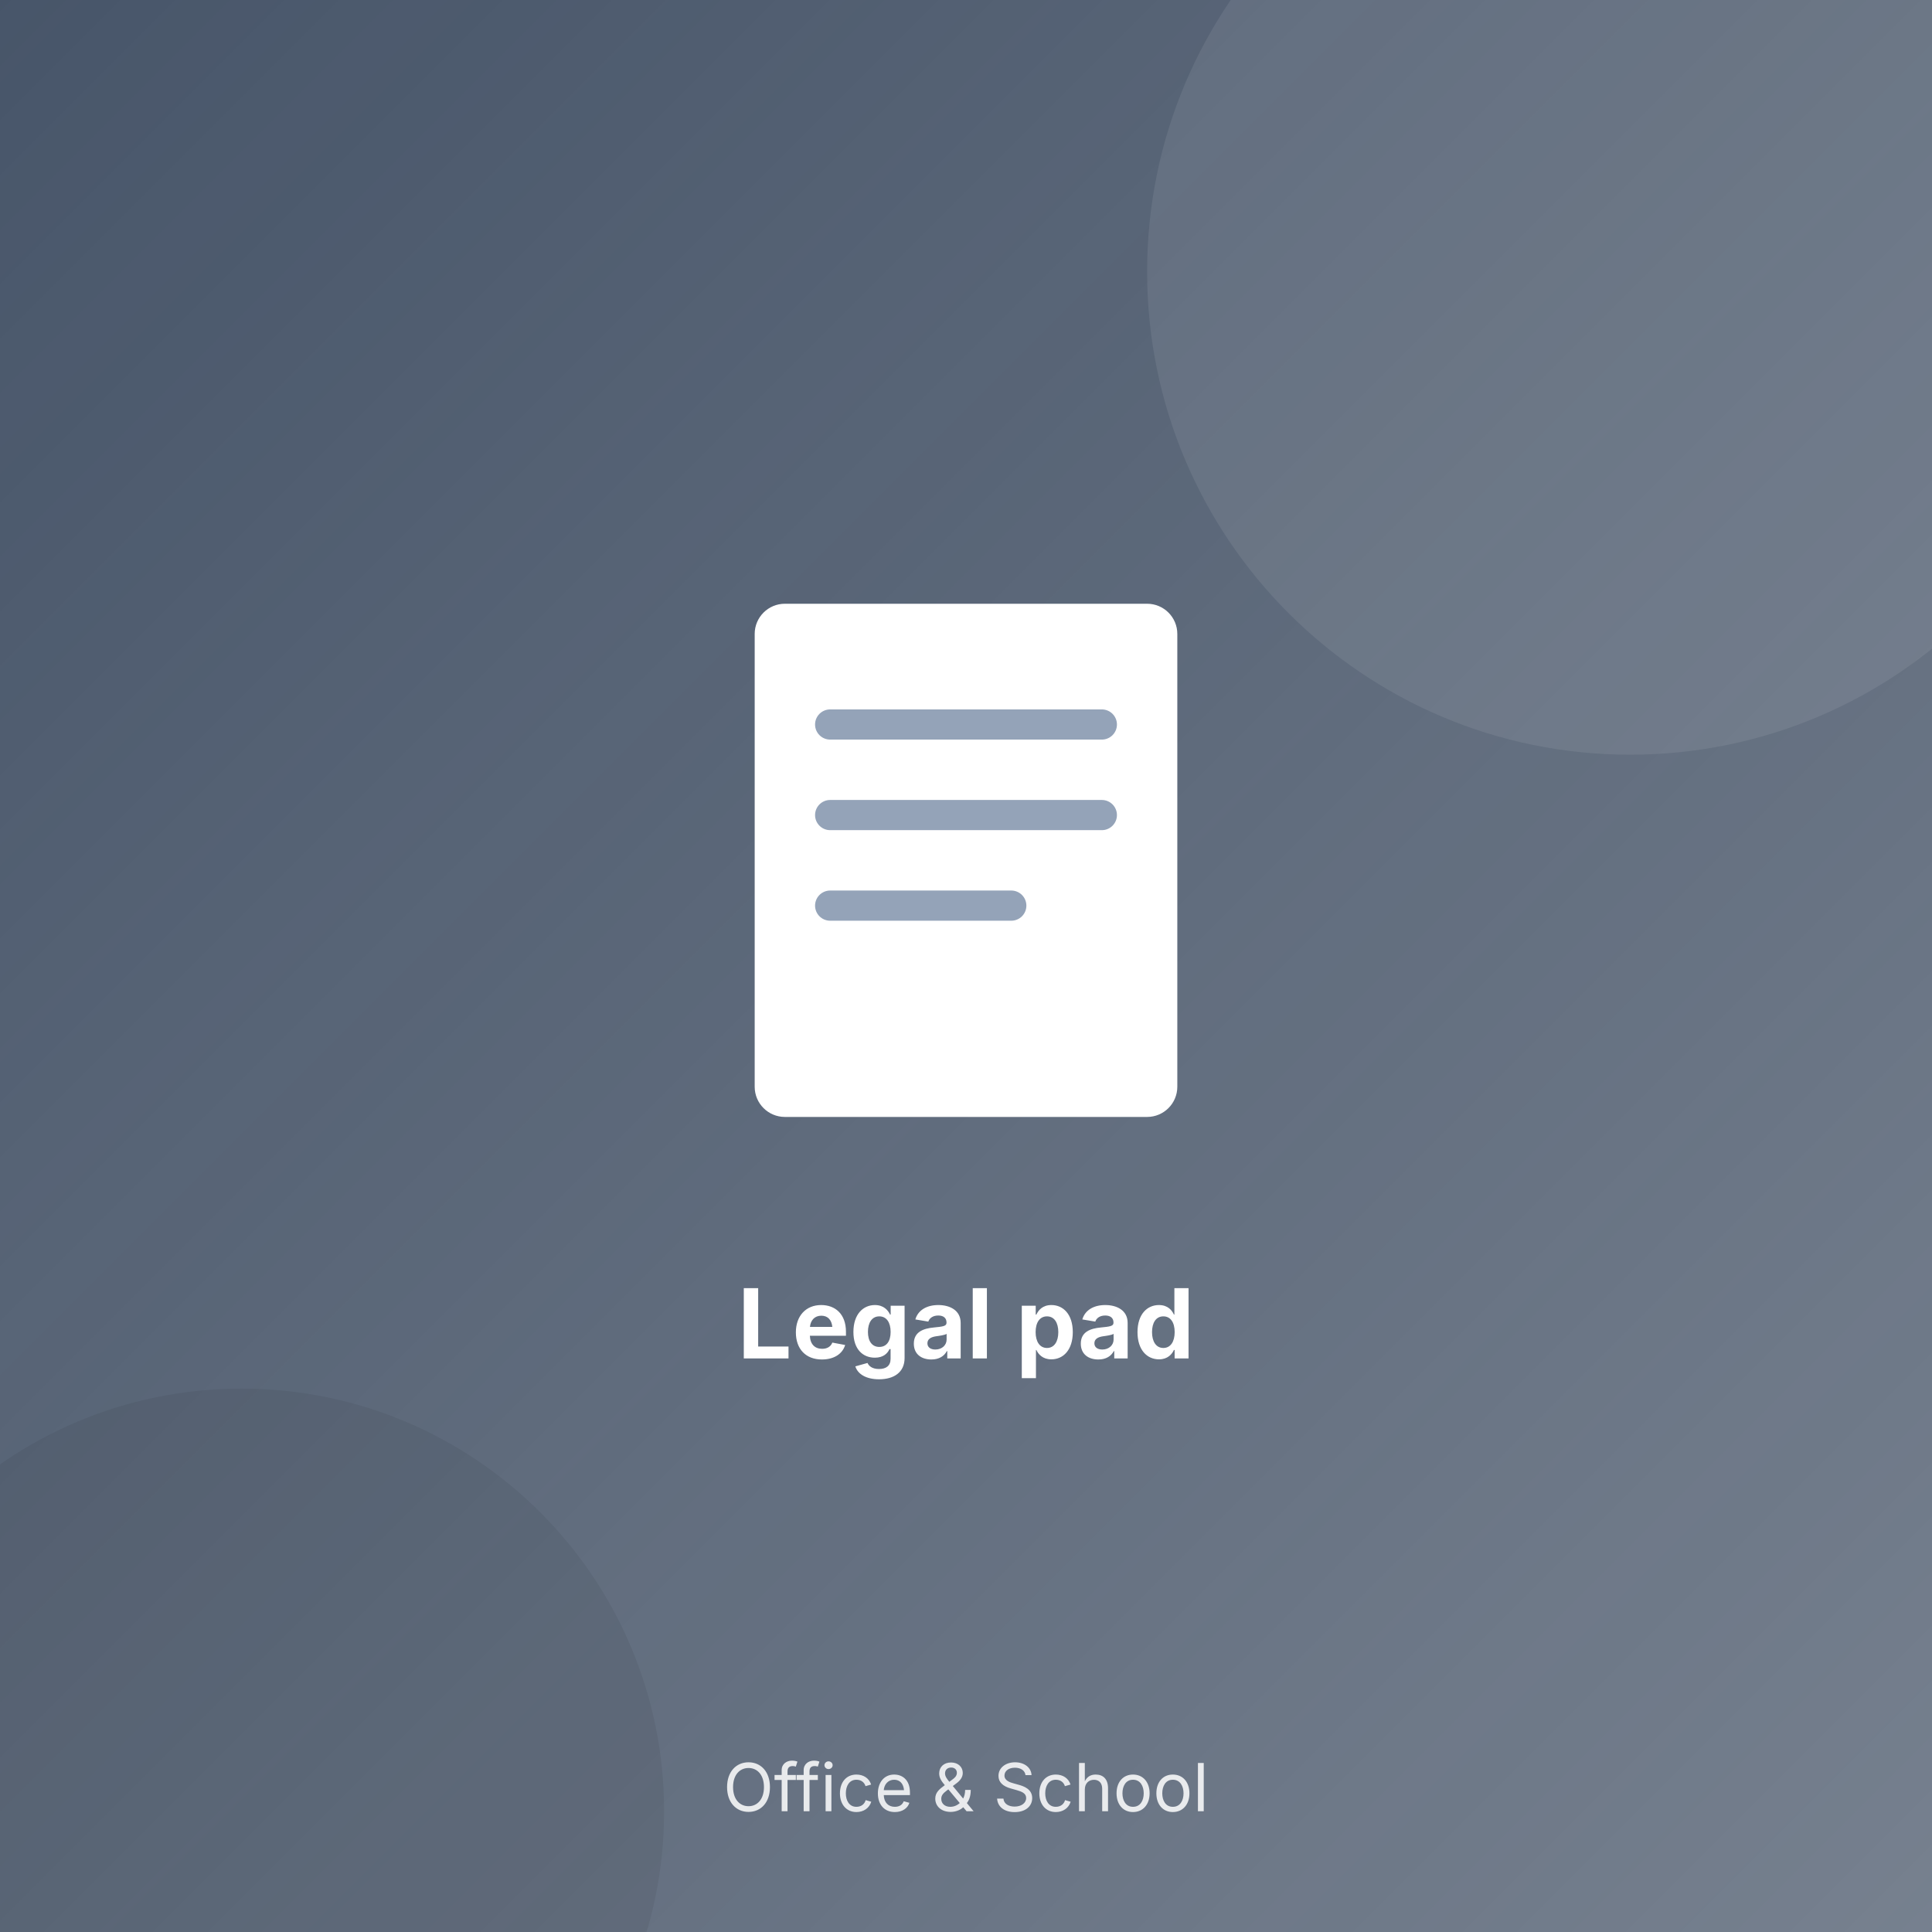
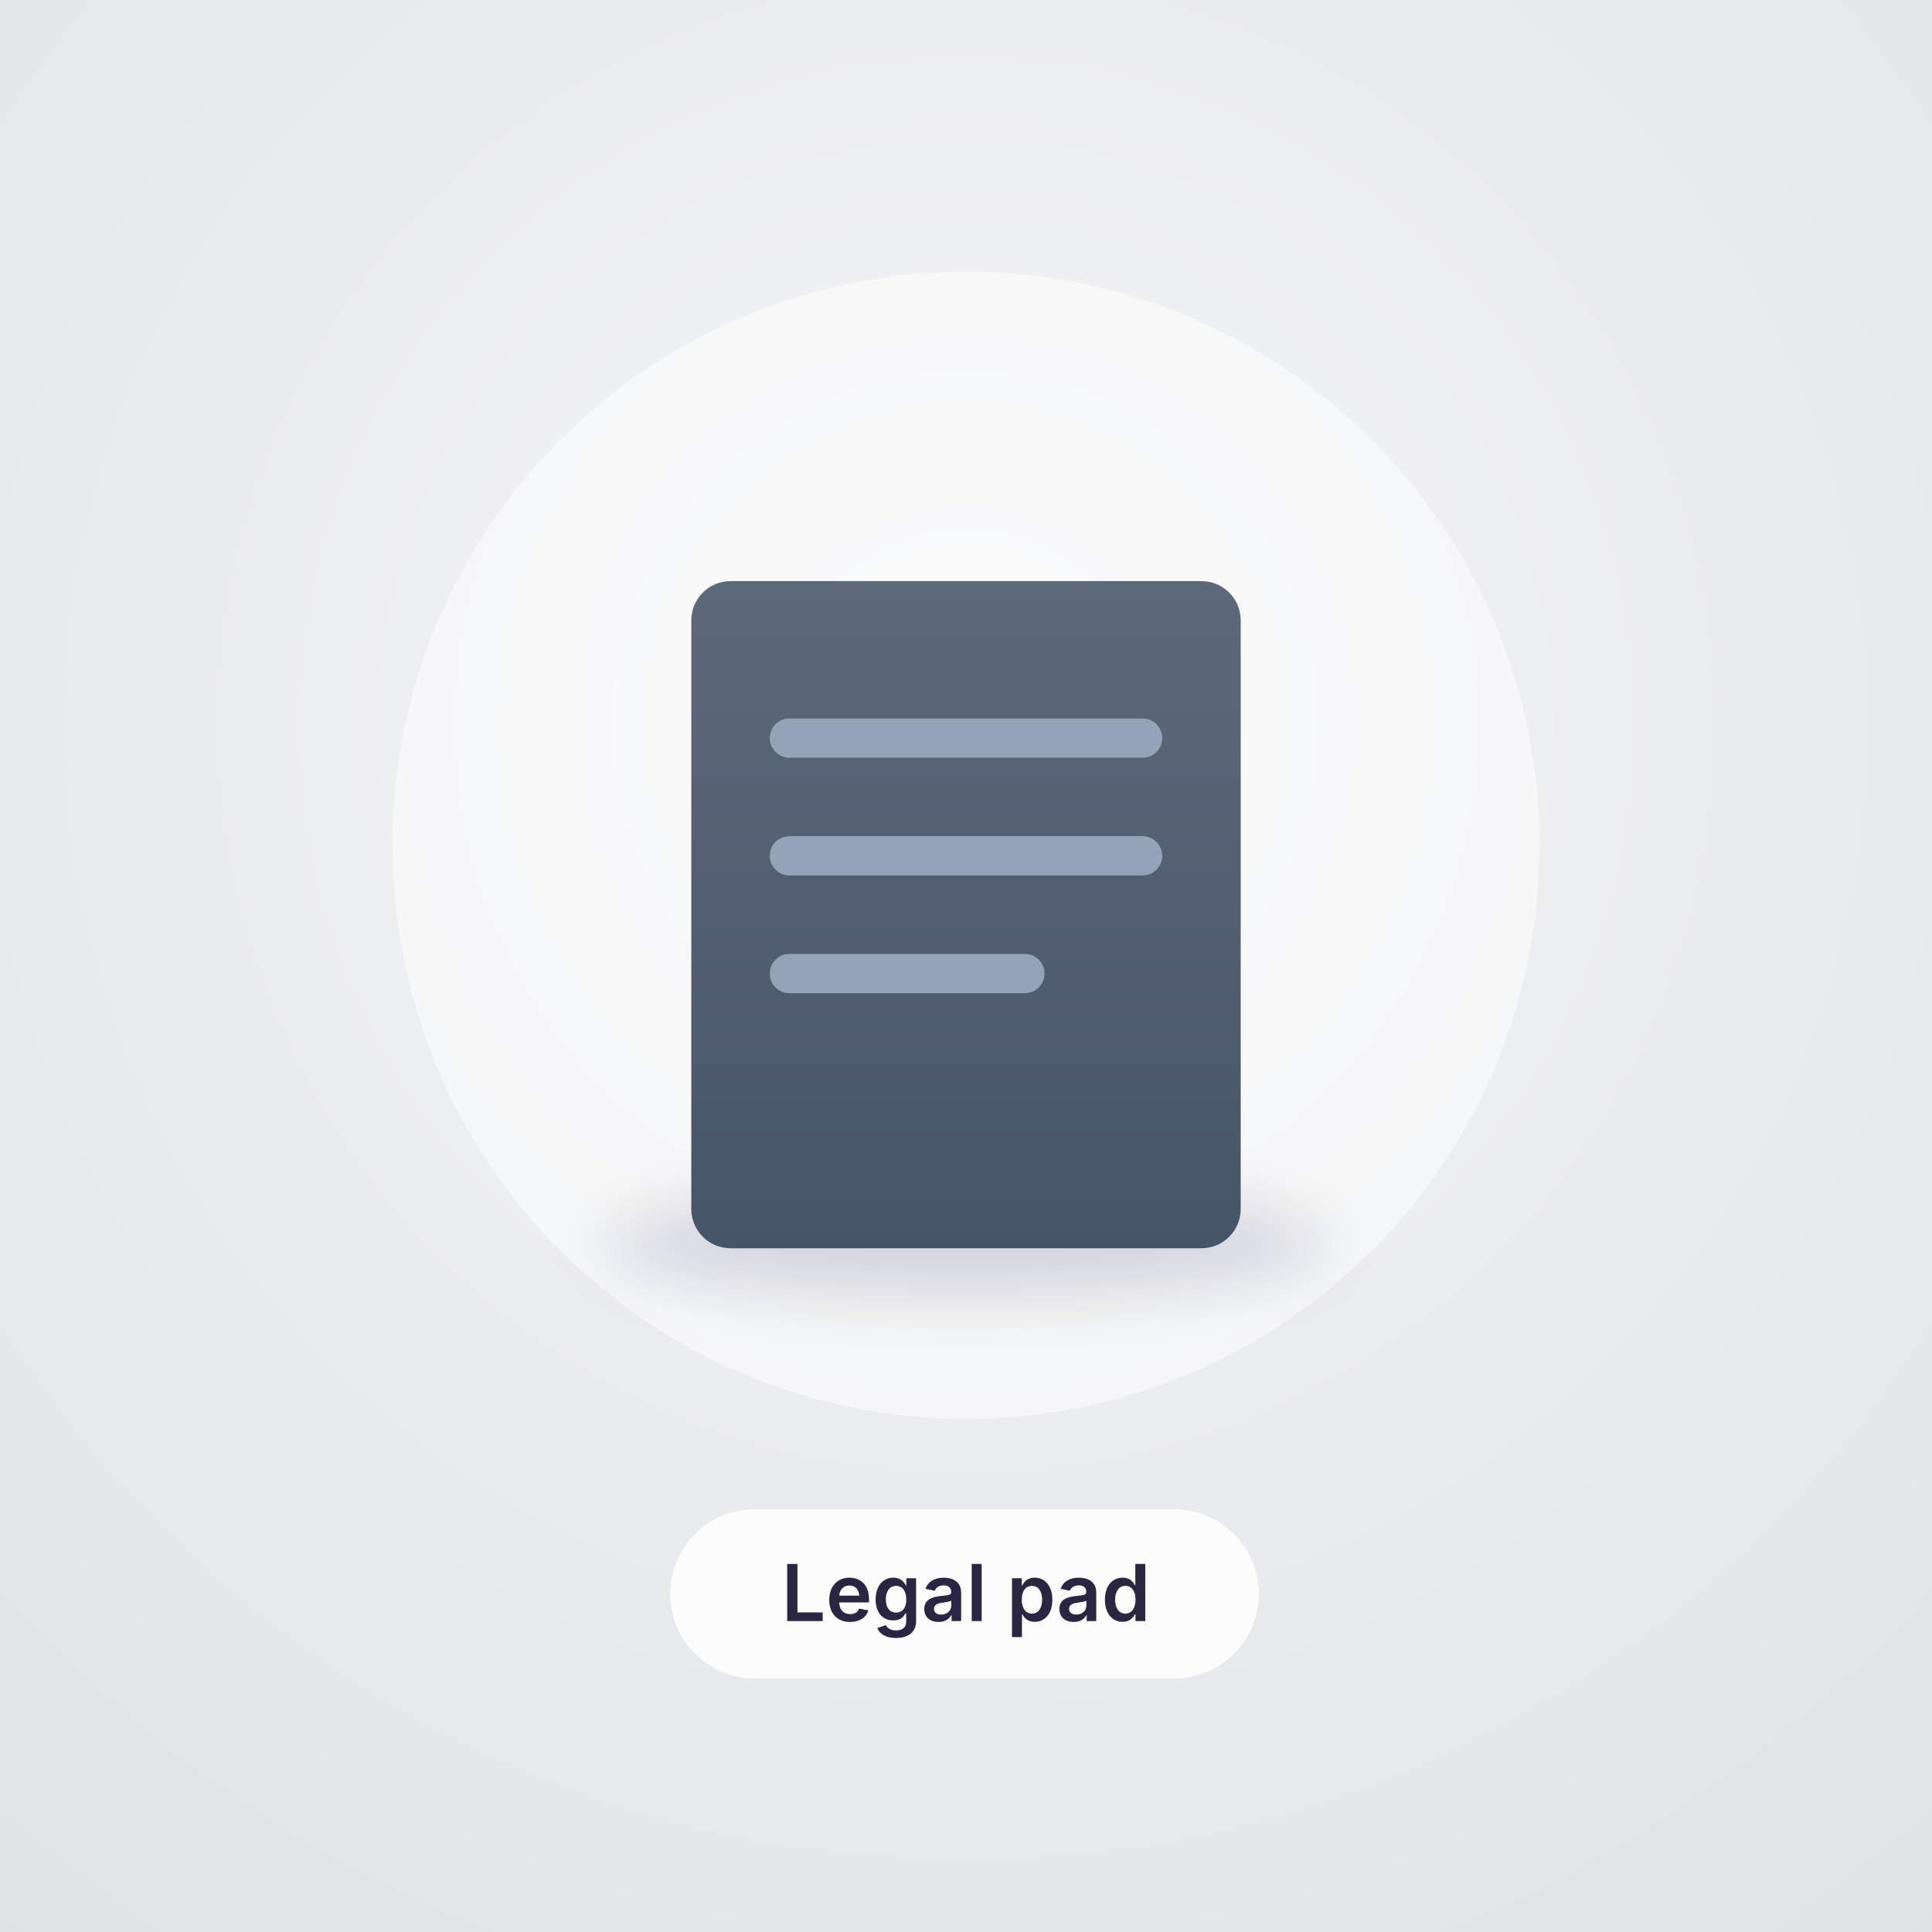
- <svg xmlns="http://www.w3.org/2000/svg" viewBox="0 0 640 640" role="img" aria-label="Legal pad illustration">
+ <svg xmlns="http://www.w3.org/2000/svg" viewBox="0 0 640 640" width="640" height="640" role="img" aria-label="Legal pad">
  <defs>
-     <linearGradient id="g" x1="0" y1="0" x2="1" y2="1">
-       <stop offset="0" stop-color="#475569" />
-       <stop offset="1" stop-color="#475569" stop-opacity=".72" />
+     <radialGradient id="t-legal-pad-bg" cx="320" cy="240" r="520" gradientUnits="userSpaceOnUse">
+       <stop offset="0" stop-color="#f6f6f8" />
+       <stop offset="1" stop-color="#e0e2e6" />
+     </radialGradient>
+     <linearGradient id="t-legal-pad-ink" x1="0" y1="0" x2="0" y2="1">
+       <stop offset="0" stop-color="#5d697b" />
+       <stop offset="1" stop-color="#475569" />
    </linearGradient>
+     <filter id="t-legal-pad-blur" x="-50%" y="-50%" width="200%" height="200%">
+       <feGaussianBlur stdDeviation="10" />
+     </filter>
  </defs>
-   <rect width="640" height="640" fill="url(#g)" />
-   <circle cx="540" cy="90" r="160" fill="#fff" fill-opacity=".08" />
-   <circle cx="80" cy="600" r="140" fill="#000" fill-opacity=".06" />
-   <rect x="250" y="200" width="140" height="170" rx="10" fill="#fff" />
-   <path d="M275 240h90M275 270h90M275 300h60" stroke="#94a3b8" stroke-width="10" stroke-linecap="round" />
-   <text y="450" text-anchor="middle" font-family="system-ui, -apple-system, Segoe UI, sans-serif" font-size="32" font-weight="700" fill="#fff">
-     <tspan x="320" dy="0">Legal pad</tspan>
-   </text>
-   <text x="320" y="600" text-anchor="middle" font-family="system-ui, -apple-system, Segoe UI, sans-serif" font-size="22" fill="#fff" fill-opacity=".85">Office &amp; School</text>
+   <rect width="640" height="640" fill="url(#t-legal-pad-bg)" />
+   <circle cx="320" cy="280" r="190" fill="#fff" fill-opacity=".5" />
+   <ellipse cx="320" cy="412" rx="120" ry="18" fill="#1e1b4b" fill-opacity=".14" filter="url(#t-legal-pad-blur)" />
+   <g transform="translate(320 290) scale(1.3) translate(-320 -275)">
+     <rect x="250" y="200" width="140" height="170" rx="10" fill="url(#t-legal-pad-ink)" />
+     <path d="M275 240h90M275 270h90M275 300h60" stroke="#94a3b8" stroke-width="10" stroke-linecap="round" />
+   </g>
+   <rect x="222" y="500" width="195" height="56" rx="28" fill="#fff" fill-opacity=".85" />
+   <text x="320" y="537" text-anchor="middle" font-family="system-ui, -apple-system, Segoe UI, sans-serif" font-size="26" font-weight="600" fill="#2a2540">Legal pad</text>
</svg>
